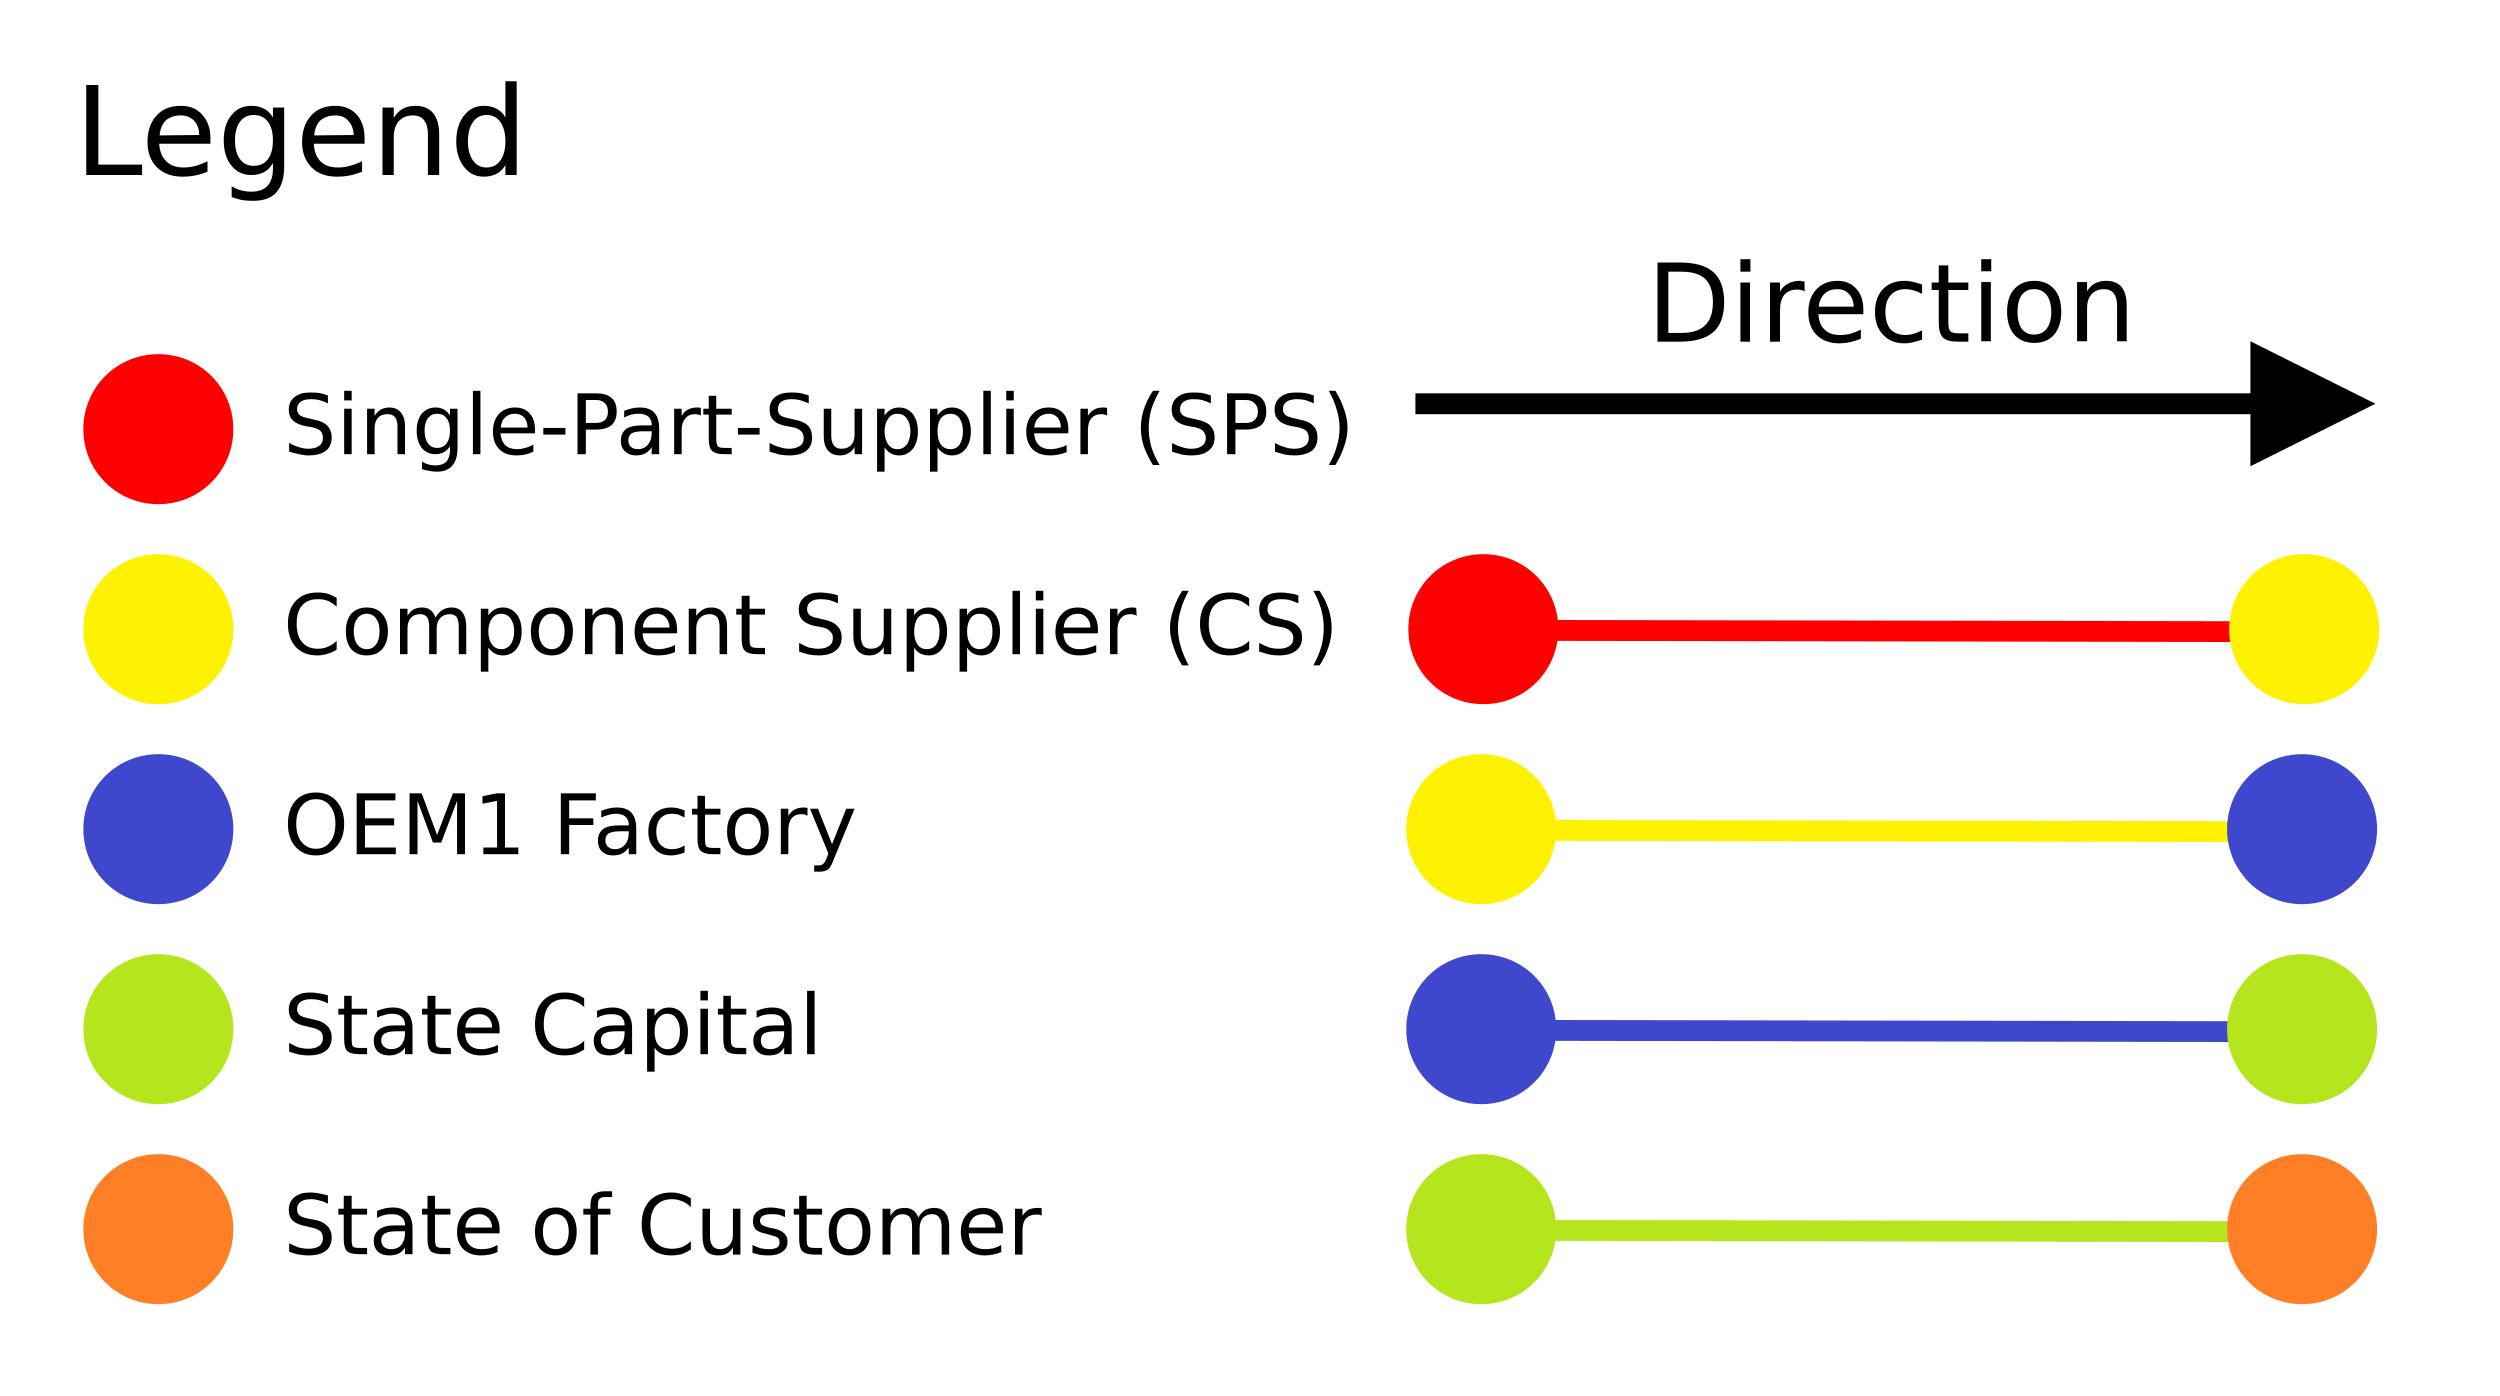
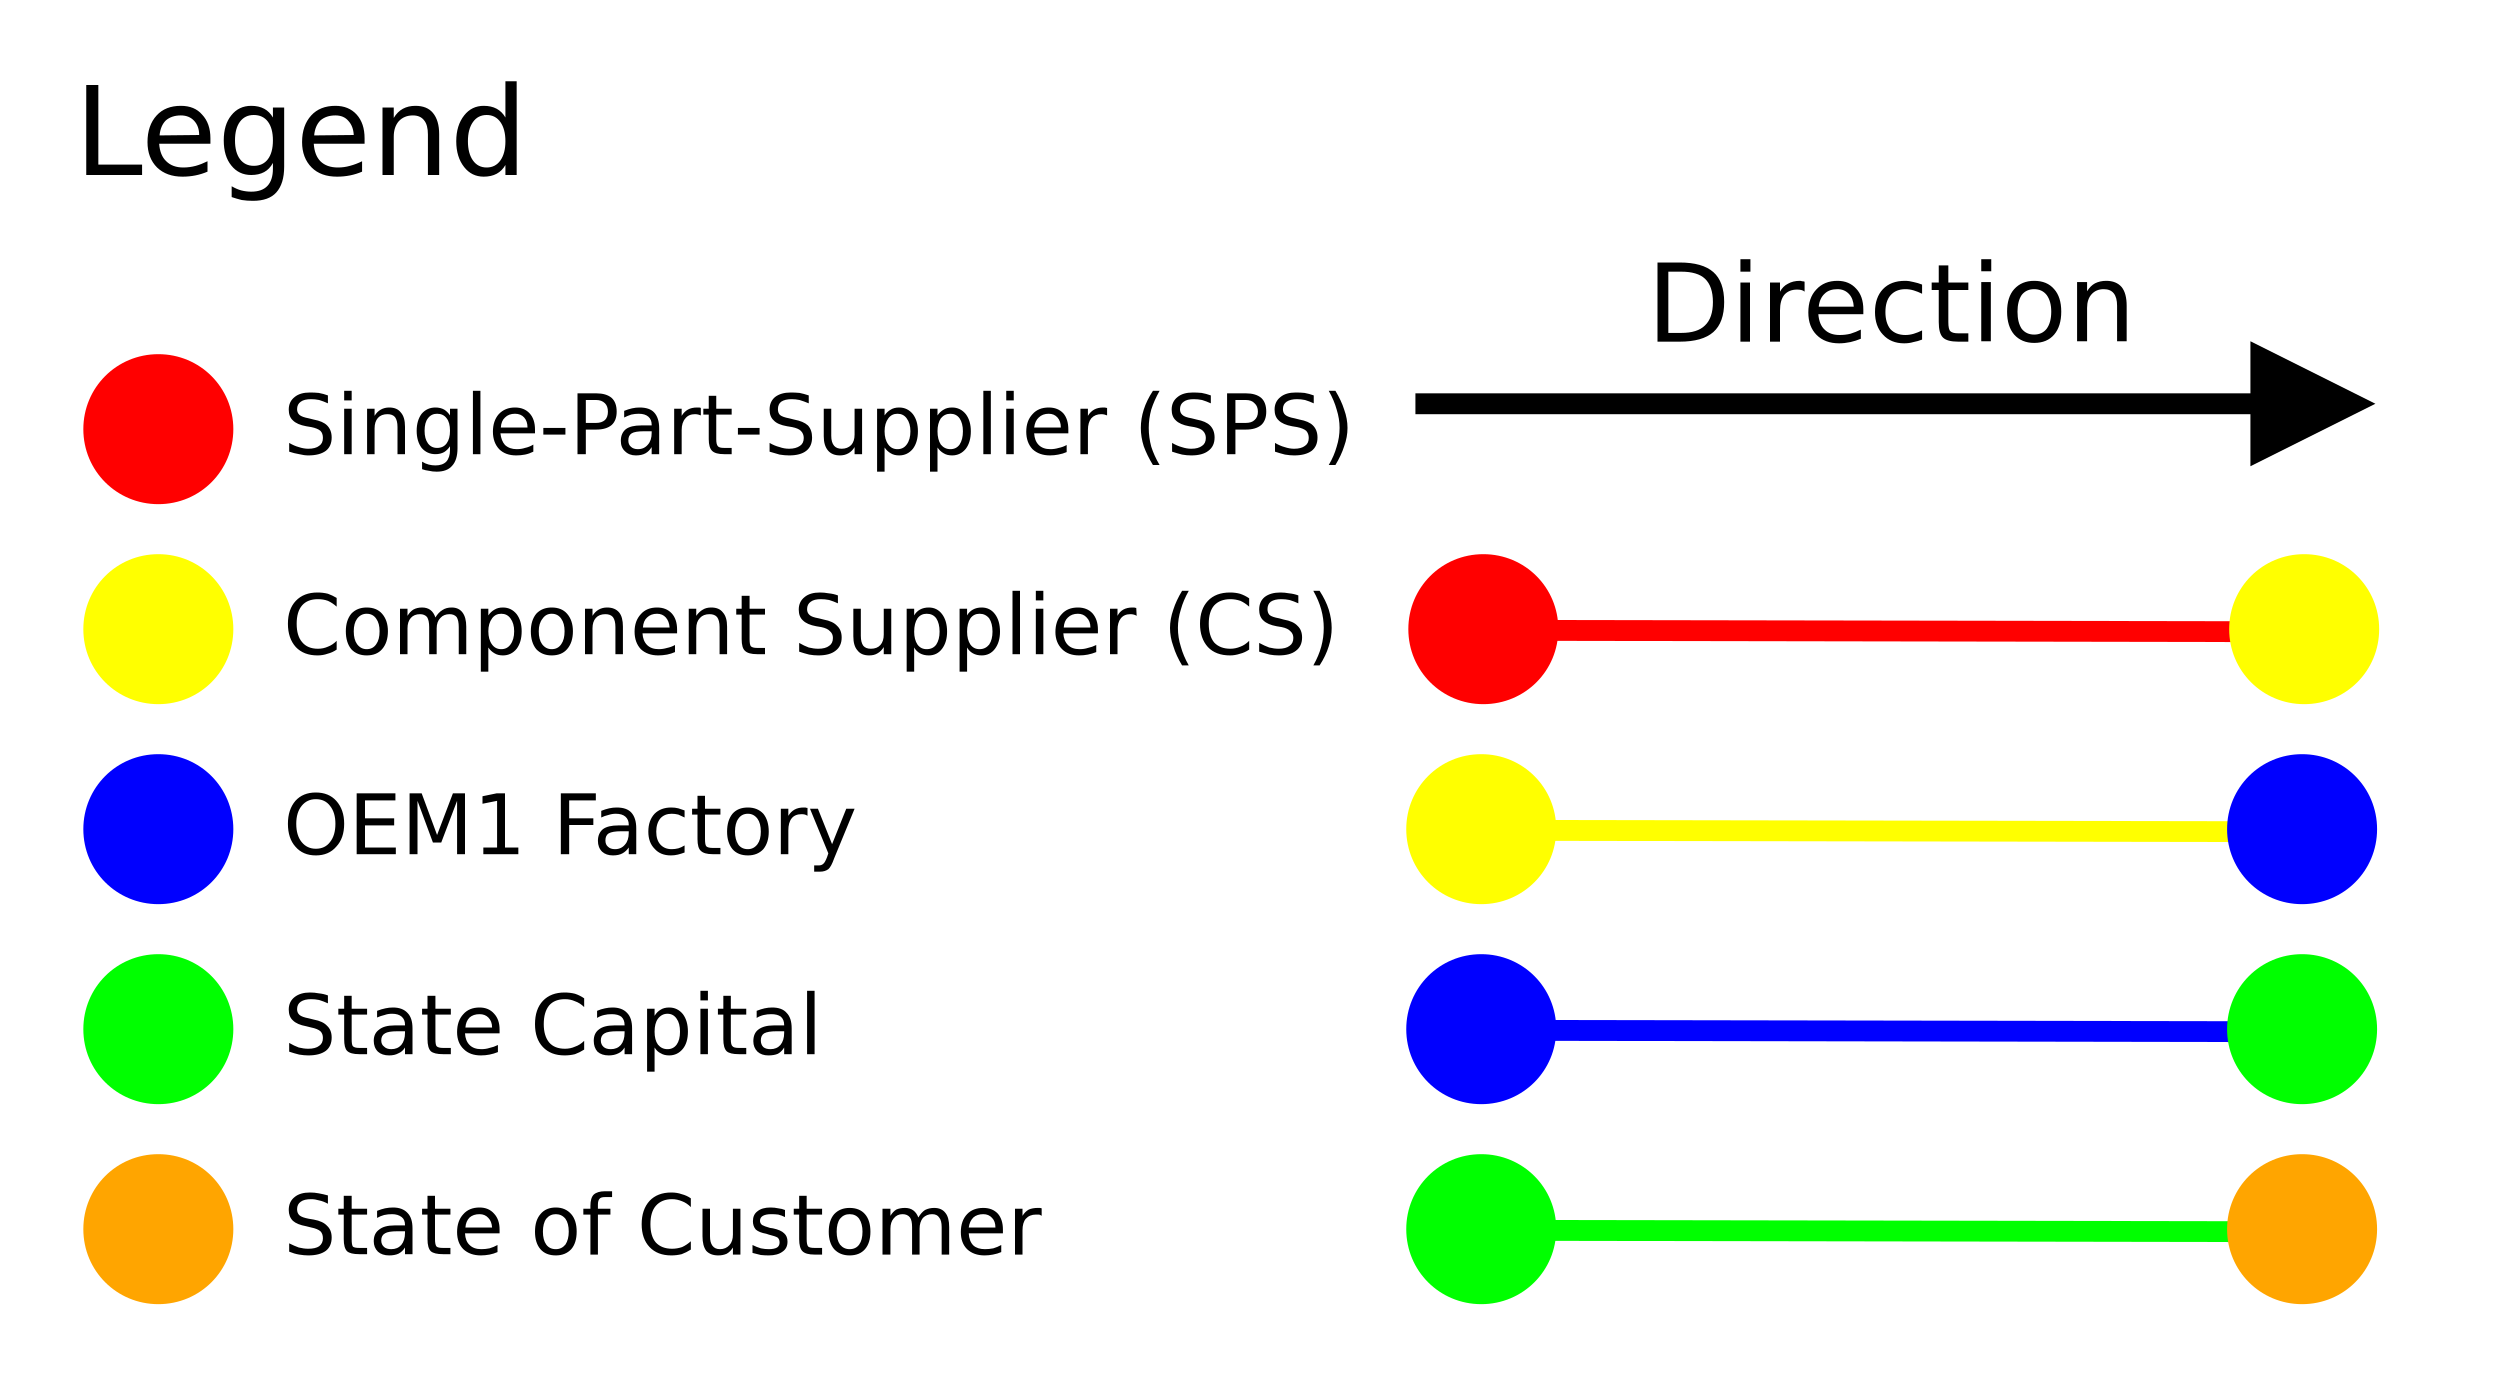
<svg xmlns="http://www.w3.org/2000/svg" version="1.2" viewBox="0 0 600 335" width="600" height="335">
  <style>
		.s0 { fill: #000000 } 
		.s1 { fill: #ff0000 } 
- 		.s2 { fill: #fff200 } 
- 		.s3 { fill: #3f48cc } 
- 		.s4 { fill: #b5e61d } 
- 		.s5 { fill: #ff7f27 } 
+ 		.s2 { fill: #ffff00 } 
+ 		.s3 { fill: #0000ff } 
+ 		.s4 { fill: #00ff00 } 
+ 		.s5 { fill: #ffa500 } 
	</style>
  <path id="Legend" class="s0" aria-label="Legend" d="m20.7 42v-21.6h2.9v19.1h10.5v2.5zm29.8-8.8v1.3h-12.3q0.2 2.8 1.7 4.2 1.5 1.5 4.1 1.5 1.5 0 3-0.4 1.4-0.4 2.8-1.1v2.5q-1.4 0.6-2.9 0.9-1.5 0.3-3.1 0.3-3.8 0-6.1-2.2-2.3-2.3-2.3-6.1 0-4 2.2-6.4 2.1-2.3 5.8-2.3 3.3 0 5.1 2.1 2 2.1 2 5.7zm-12.2-0.7l9.5-0.1q0-2.1-1.2-3.4-1.2-1.3-3.2-1.3-2.2 0-3.6 1.2-1.3 1.3-1.5 3.6zm27.2 1.2q0-2.9-1.2-4.5-1.2-1.6-3.4-1.6-2.1 0-3.3 1.6-1.2 1.6-1.2 4.5 0 2.9 1.2 4.5 1.2 1.6 3.3 1.6 2.2 0 3.4-1.6 1.2-1.6 1.2-4.5zm2.7-7.9v14.2q0 4.1-1.9 6.2-1.8 2-5.6 2-1.4 0-2.7-0.2-1.2-0.3-2.4-0.7v-2.6q1.2 0.7 2.3 1 1.2 0.3 2.4 0.3 2.6 0 3.9-1.4 1.3-1.4 1.3-4.1v-1.4q-0.8 1.5-2.1 2.2-1.3 0.7-3.1 0.7-3 0-4.8-2.3-1.8-2.2-1.8-6 0-3.8 1.8-6 1.8-2.3 4.8-2.3 1.8 0 3.1 0.7 1.3 0.7 2.1 2.1v-2.4zm19.3 7.4v1.3h-12.2q0.2 2.8 1.6 4.2 1.5 1.5 4.2 1.5 1.5 0 2.9-0.4 1.5-0.4 2.9-1.1v2.5q-1.4 0.6-2.9 0.9-1.5 0.3-3.1 0.3-3.9 0-6.1-2.2-2.3-2.3-2.3-6.1 0-4 2.2-6.4 2.1-2.3 5.8-2.3 3.2 0 5.1 2.1 1.9 2.1 1.9 5.7zm-12.1-0.7l9.5-0.1q-0.1-2.1-1.3-3.4-1.1-1.3-3.1-1.3-2.2 0-3.6 1.2-1.3 1.3-1.5 3.6zm30-0.3v9.8h-2.7v-9.7q0-2.3-0.9-3.4-0.9-1.2-2.7-1.2-2.1 0-3.4 1.4-1.2 1.4-1.2 3.7v9.2h-2.7v-16.2h2.7v2.5q0.9-1.5 2.2-2.2 1.3-0.7 3-0.7 2.8 0 4.2 1.7 1.5 1.8 1.5 5.1zm15.9-4v-8.7h2.7v22.5h-2.7v-2.4q-0.8 1.4-2.1 2.1-1.3 0.7-3.1 0.7-2.9 0-4.7-2.3-1.9-2.4-1.9-6.2 0-3.8 1.9-6.2 1.8-2.3 4.7-2.3 1.8 0 3.1 0.7 1.3 0.7 2.1 2.1zm-9 5.7q0 2.9 1.2 4.6 1.2 1.7 3.3 1.7 2.1 0 3.3-1.7 1.2-1.7 1.2-4.6 0-2.9-1.2-4.6-1.2-1.7-3.3-1.7-2.1 0-3.3 1.7-1.2 1.7-1.2 4.6z" />
  <path id="Single-Part-Supplier (SPS)  Comp" class="s0" aria-label="Single-Part-Supplier (SPS)  Component Supplier (CS)  OEM1 Factory  State Capital  State of Customer" d="m78.7 94.9v1.9q-1.1-0.5-2.1-0.8-1-0.2-1.9-0.2-1.7 0-2.5 0.6-0.9 0.6-0.9 1.8 0 0.9 0.6 1.4 0.6 0.5 2.2 0.8l1.2 0.3q2.2 0.4 3.2 1.4 1.1 1.1 1.1 2.9 0 2.1-1.4 3.2-1.5 1.1-4.2 1.1-1 0-2.2-0.3-1.2-0.2-2.4-0.6v-2.1q1.2 0.7 2.3 1 1.2 0.4 2.3 0.4 1.7 0 2.6-0.7 0.9-0.6 0.9-1.9 0-1.1-0.6-1.7-0.7-0.6-2.2-0.9l-1.2-0.2q-2.2-0.4-3.2-1.4-1-0.9-1-2.6 0-1.9 1.4-3 1.3-1.1 3.7-1.1 1.1 0 2.1 0.1 1.1 0.2 2.2 0.6zm3.9 14.1v-10.9h1.8v10.9zm0-12.9v-2.3h1.8v2.3zm14.6 6.3v6.6h-1.8v-6.5q0-1.6-0.6-2.4-0.6-0.7-1.8-0.7-1.5 0-2.3 0.9-0.8 0.9-0.8 2.5v6.2h-1.8v-10.9h1.8v1.7q0.6-1 1.5-1.5 0.9-0.5 2-0.5 1.9 0 2.8 1.2 1 1.1 1 3.4zm10.8 1q0-2-0.8-3-0.8-1.1-2.3-1.1-1.4 0-2.2 1.1-0.8 1-0.8 3 0 1.9 0.8 3 0.8 1.1 2.2 1.1 1.5 0 2.3-1.1 0.8-1.1 0.8-3zm1.8-5.3v9.5q0 2.8-1.3 4.2-1.2 1.4-3.7 1.4-1 0-1.8-0.2-0.9-0.1-1.7-0.4v-1.8q0.8 0.5 1.6 0.7 0.8 0.2 1.6 0.2 1.7 0 2.6-0.9 0.9-1 0.9-2.8v-0.9q-0.6 0.9-1.4 1.4-0.9 0.5-2.1 0.5-2 0-3.3-1.5-1.2-1.6-1.2-4.1 0-2.5 1.2-4.1 1.3-1.5 3.3-1.5 1.2 0 2.1 0.5 0.8 0.5 1.4 1.4v-1.6zm3.7 10.9v-15.2h1.8v15.2zm14.9-5.9v0.9h-8.3q0.2 1.8 1.1 2.8 1.1 1 2.8 1 1.1 0 2-0.3 1-0.2 2-0.8v1.7q-1 0.5-2 0.7-1 0.2-2.1 0.2-2.6 0-4.1-1.5-1.5-1.6-1.5-4.2 0-2.6 1.4-4.2 1.5-1.6 3.9-1.6 2.2 0 3.5 1.4 1.3 1.4 1.3 3.9zm-8.2-0.5h6.4q0-1.5-0.8-2.4-0.8-0.9-2.2-0.9-1.5 0-2.4 0.9-0.9 0.8-1 2.4zm10.2 1.7v-1.6h5.3v1.6zm12.7-8.3h-2.5v5.5h2.5q1.3 0 2.1-0.7 0.7-0.7 0.7-2 0-1.3-0.7-2-0.8-0.8-2.1-0.8zm-4.5 13v-14.6h4.5q2.4 0 3.7 1.1 1.2 1.1 1.2 3.3 0 2.1-1.2 3.2-1.3 1.1-3.7 1.1h-2.5v5.9zm17.8-5.5h-1.8q-2.2 0-3 0.5-0.8 0.5-0.8 1.7 0 1 0.6 1.5 0.6 0.6 1.7 0.6 1.5 0 2.4-1.1 0.9-1 0.9-2.8zm1.8-0.7v6.2h-1.8v-1.7q-0.6 1-1.5 1.5-0.9 0.5-2.3 0.5-1.6 0-2.6-1-1-0.9-1-2.5 0-1.8 1.2-2.8 1.2-0.9 3.7-0.9h2.5v-0.2q0-1.2-0.8-1.9-0.8-0.7-2.3-0.7-0.9 0-1.8 0.2-0.9 0.3-1.7 0.7v-1.6q1-0.4 1.9-0.6 0.9-0.2 1.8-0.2 2.4 0 3.5 1.2 1.2 1.3 1.2 3.8zm10-4.9v1.8q-0.3-0.1-0.6-0.2-0.4-0.1-0.8-0.1-1.5 0-2.3 1-0.9 1-0.9 2.8v5.8h-1.8v-10.9h1.8v1.7q0.6-1 1.5-1.5 0.9-0.5 2.2-0.5 0.2 0 0.4 0 0.3 0 0.5 0.1zm1.9-2.9h1.8v3.1h3.7v1.4h-3.7v5.9q0 1.3 0.4 1.7 0.3 0.4 1.5 0.4h1.8v1.5h-1.8q-2.1 0-2.9-0.8-0.8-0.8-0.8-2.8v-5.9h-1.3v-1.4h1.3zm7 9.3v-1.6h5.2v1.6zm17-9.4v1.9q-1.2-0.5-2.2-0.8-1-0.2-1.9-0.2-1.6 0-2.5 0.6-0.8 0.6-0.8 1.8 0 0.9 0.5 1.4 0.6 0.5 2.2 0.8l1.2 0.3q2.2 0.4 3.3 1.4 1 1.1 1 2.9 0 2.1-1.4 3.2-1.4 1.1-4.1 1.1-1.1 0-2.3-0.2-1.1-0.3-2.4-0.7v-2.1q1.2 0.7 2.4 1 1.1 0.4 2.3 0.4 1.6 0 2.6-0.7 0.9-0.6 0.9-1.9 0-1-0.7-1.7-0.6-0.6-2.1-0.9l-1.2-0.2q-2.3-0.4-3.2-1.4-1-0.9-1-2.6 0-1.9 1.3-3 1.4-1.1 3.8-1.1 1 0 2.1 0.1 1 0.2 2.2 0.6zm3.6 9.8v-6.6h1.8v6.5q0 1.6 0.7 2.4 0.6 0.7 1.8 0.7 1.4 0 2.3-0.9 0.8-0.9 0.8-2.5v-6.2h1.8v10.9h-1.8v-1.7q-0.6 1-1.5 1.5-0.9 0.5-2 0.5-1.9 0-2.9-1.2-1-1.2-1-3.4zm4.6-6.9zm10 9.6v5.8h-1.8v-15.1h1.8v1.6q0.6-0.9 1.5-1.4 0.8-0.5 2-0.5 2 0 3.3 1.6 1.2 1.6 1.2 4.1 0 2.6-1.2 4.2-1.3 1.6-3.3 1.6-1.2 0-2-0.5-0.9-0.5-1.5-1.4zm6.2-3.9q0-1.9-0.9-3.1-0.8-1.1-2.2-1.1-1.4 0-2.2 1.1-0.9 1.2-0.9 3.1 0 2 0.9 3.2 0.8 1.1 2.2 1.1 1.4 0 2.2-1.1 0.9-1.2 0.9-3.2zm6.5 3.9v5.8h-1.8v-15.1h1.8v1.6q0.6-0.9 1.5-1.4 0.8-0.5 2-0.5 2 0 3.3 1.6 1.2 1.6 1.2 4.1 0 2.6-1.2 4.2-1.3 1.6-3.3 1.6-1.2 0-2-0.5-0.9-0.5-1.5-1.4zm6.1-3.9q0-1.9-0.8-3.1-0.8-1.1-2.2-1.1-1.4 0-2.3 1.1-0.8 1.2-0.8 3.1 0 2 0.8 3.2 0.9 1.1 2.3 1.1 1.4 0 2.2-1.1 0.8-1.2 0.8-3.2zm4.9 5.5v-15.2h1.8v15.2zm5.5 0v-10.9h1.8v10.9zm0-12.9v-2.3h1.8v2.3zm14.9 7v0.9h-8.2q0.1 1.8 1.1 2.8 1 1 2.8 1 1 0 2-0.3 1-0.2 1.9-0.7v1.7q-0.9 0.4-2 0.6-1 0.2-2 0.2-2.6 0-4.2-1.5-1.5-1.6-1.5-4.2 0-2.6 1.5-4.2 1.4-1.6 3.9-1.6 2.2 0 3.5 1.4 1.2 1.4 1.2 3.9zm-8.2-0.5h6.4q0-1.5-0.8-2.4-0.8-0.9-2.1-0.9-1.5 0-2.4 0.9-0.9 0.8-1.1 2.4zm17.5-4.7v1.8q-0.3-0.1-0.6-0.2-0.4-0.1-0.8-0.1-1.5 0-2.4 1-0.8 1-0.8 2.8v5.8h-1.8v-10.9h1.8v1.7q0.6-1 1.5-1.5 0.9-0.5 2.2-0.5 0.2 0 0.4 0 0.2 0.1 0.5 0.1zm11-4.1h1.6q-1.3 2.3-2 4.5-0.6 2.2-0.6 4.4 0 2.3 0.6 4.5 0.7 2.2 2 4.4h-1.6q-1.4-2.3-2.2-4.5-0.7-2.2-0.7-4.4 0-2.2 0.7-4.4 0.7-2.2 2.2-4.5zm13.9 1.1v1.9q-1.1-0.5-2.1-0.8-1-0.2-2-0.2-1.6 0-2.4 0.6-0.9 0.6-0.9 1.8 0 0.9 0.6 1.4 0.5 0.5 2.2 0.8l1.2 0.3q2.2 0.4 3.2 1.4 1.1 1.1 1.1 2.9 0 2.1-1.5 3.2-1.4 1.1-4.1 1.1-1.1 0-2.2-0.2-1.2-0.3-2.4-0.7v-2.1q1.2 0.7 2.3 1 1.2 0.4 2.3 0.4 1.7 0 2.6-0.7 0.9-0.6 0.9-1.9 0-1-0.7-1.7-0.6-0.6-2.1-0.9l-1.2-0.2q-2.2-0.4-3.2-1.4-1-0.9-1-2.6 0-1.9 1.4-3 1.3-1.1 3.7-1.1 1 0 2.1 0.1 1.1 0.2 2.2 0.6zm8.4 1.1h-2.5v5.5h2.5q1.4 0 2.1-0.7 0.8-0.7 0.8-2 0-1.3-0.8-2-0.7-0.8-2.1-0.8zm-4.5 13v-14.6h4.5q2.4 0 3.7 1.1 1.2 1.1 1.2 3.3 0 2.1-1.2 3.2-1.3 1.1-3.7 1.1h-2.5v5.9zm20.8-14.1v1.9q-1.1-0.5-2.1-0.8-1-0.2-1.9-0.2-1.6 0-2.5 0.6-0.9 0.6-0.9 1.8 0 0.9 0.6 1.4 0.6 0.5 2.2 0.8l1.2 0.3q2.2 0.4 3.2 1.4 1.1 1.1 1.1 2.9 0 2.1-1.4 3.2-1.5 1.1-4.2 1.1-1 0-2.2-0.2-1.2-0.3-2.4-0.7v-2.1q1.2 0.7 2.3 1 1.2 0.4 2.3 0.4 1.7 0 2.6-0.7 0.9-0.6 0.9-1.9 0-1-0.6-1.7-0.7-0.6-2.2-0.9l-1.2-0.2q-2.2-0.4-3.2-1.4-1-0.9-1-2.6 0-1.9 1.4-3 1.3-1.1 3.7-1.1 1.1 0 2.1 0.1 1.1 0.2 2.2 0.6zm3.6-1.1h1.6q1.4 2.3 2.1 4.5 0.8 2.2 0.8 4.4 0 2.2-0.8 4.4-0.7 2.2-2.1 4.5h-1.6q1.3-2.2 1.9-4.4 0.7-2.2 0.7-4.5 0-2.2-0.7-4.4-0.6-2.2-1.9-4.5zm-238.1 49.7v2.1q-1-0.9-2.1-1.4-1.1-0.4-2.4-0.4-2.5 0-3.8 1.5-1.3 1.5-1.3 4.4 0 2.9 1.3 4.4 1.3 1.6 3.8 1.6 1.3 0 2.4-0.5 1.1-0.4 2.1-1.4v2.1q-1 0.7-2.2 1-1.1 0.4-2.4 0.4-3.3 0-5.2-2-1.9-2.1-1.9-5.6 0-3.5 1.9-5.5 1.9-2 5.2-2 1.3 0 2.5 0.3 1.1 0.4 2.1 1zm7.2 3.8q-1.4 0-2.3 1.2-0.8 1.1-0.8 3 0 2 0.8 3.1 0.9 1.2 2.3 1.2 1.5 0 2.3-1.2 0.8-1.1 0.8-3.1 0-1.9-0.8-3-0.8-1.2-2.3-1.2zm0-1.5q2.4 0 3.7 1.5 1.4 1.6 1.4 4.2 0 2.7-1.4 4.3-1.3 1.5-3.7 1.5-2.3 0-3.7-1.5-1.3-1.6-1.3-4.3 0-2.6 1.3-4.2 1.4-1.5 3.7-1.5zm16.5 2.4q0.7-1.2 1.7-1.8 0.9-0.6 2.2-0.6 1.7 0 2.6 1.2 0.9 1.2 0.9 3.4v6.6h-1.8v-6.5q0-1.6-0.5-2.4-0.6-0.7-1.7-0.7-1.4 0-2.2 0.9-0.9 0.9-0.9 2.5v6.2h-1.8v-6.5q0-1.6-0.5-2.4-0.6-0.7-1.7-0.7-1.4 0-2.2 0.9-0.8 0.9-0.8 2.5v6.2h-1.8v-10.9h1.8v1.7q0.6-1 1.4-1.5 0.9-0.5 2.1-0.5 1.2 0 2 0.6 0.8 0.6 1.2 1.8zm12.7 7.2v5.8h-1.8v-15.1h1.8v1.6q0.6-0.9 1.5-1.4 0.8-0.5 2-0.5 2 0 3.3 1.6 1.2 1.6 1.2 4.1 0 2.6-1.2 4.2-1.3 1.6-3.3 1.6-1.2 0-2-0.5-0.9-0.5-1.5-1.4zm6.2-3.9q0-1.9-0.9-3.1-0.8-1.1-2.2-1.1-1.4 0-2.2 1.1-0.9 1.2-0.9 3.1 0 2 0.9 3.2 0.8 1.1 2.2 1.1 1.4 0 2.2-1.1 0.9-1.2 0.9-3.2zm9-4.2q-1.4 0-2.2 1.2-0.9 1.1-0.9 3 0 2 0.8 3.1 0.9 1.2 2.3 1.2 1.5 0 2.3-1.2 0.8-1.1 0.8-3.1 0-1.9-0.8-3-0.8-1.2-2.3-1.2zm0-1.5q2.4 0 3.7 1.5 1.4 1.6 1.4 4.2 0 2.7-1.4 4.3-1.3 1.5-3.7 1.5-2.3 0-3.7-1.5-1.3-1.6-1.3-4.3 0-2.6 1.3-4.2 1.4-1.5 3.7-1.5zm17.1 4.6v6.6h-1.8v-6.5q0-1.6-0.6-2.4-0.6-0.7-1.8-0.7-1.5 0-2.3 0.9-0.8 0.9-0.8 2.5v6.2h-1.8v-10.9h1.8v1.7q0.6-1 1.5-1.5 0.9-0.5 2-0.5 1.9 0 2.9 1.2 0.9 1.1 0.9 3.4zm13 0.7v0.9h-8.3q0.1 1.8 1.1 2.8 1 1 2.8 1 1 0 2-0.3 1-0.2 1.9-0.7v1.7q-0.9 0.4-1.9 0.6-1.1 0.2-2.1 0.2-2.6 0-4.2-1.5-1.5-1.6-1.5-4.2 0-2.6 1.5-4.2 1.4-1.6 3.9-1.6 2.2 0 3.5 1.4 1.3 1.4 1.3 3.9zm-8.2-0.5h6.4q-0.1-1.5-0.9-2.4-0.8-0.9-2.1-0.9-1.5 0-2.4 0.9-0.9 0.8-1 2.4zm20.2-0.2v6.6h-1.8v-6.5q0-1.6-0.6-2.4-0.6-0.7-1.8-0.7-1.5 0-2.3 0.9-0.9 0.9-0.9 2.5v6.2h-1.8v-10.9h1.8v1.7q0.7-1 1.6-1.5 0.8-0.5 2-0.5 1.9 0 2.8 1.2 1 1.1 1 3.4zm3.5-7.4h1.9v3.1h3.7v1.4h-3.7v5.9q0 1.3 0.3 1.7 0.4 0.4 1.5 0.4h1.9v1.5h-1.9q-2.1 0-2.9-0.8-0.8-0.7-0.8-2.8v-5.9h-1.3v-1.4h1.3zm23.1-0.1v1.9q-1.1-0.5-2.1-0.8-1-0.2-2-0.2-1.6 0-2.4 0.6-0.9 0.6-0.9 1.8 0 0.9 0.6 1.4 0.5 0.5 2.2 0.8l1.2 0.3q2.2 0.4 3.2 1.5 1.1 1 1.1 2.8 0 2.1-1.5 3.2-1.4 1.1-4.1 1.1-1.1 0-2.2-0.2-1.2-0.3-2.4-0.7v-2.1q1.2 0.7 2.3 1.1 1.2 0.3 2.3 0.3 1.7 0 2.6-0.7 0.9-0.6 0.9-1.9 0-1-0.7-1.6-0.6-0.7-2.1-1l-1.2-0.2q-2.2-0.4-3.2-1.4-1-0.9-1-2.6 0-1.9 1.4-3 1.3-1.1 3.7-1.1 1 0 2.1 0.2 1.1 0.1 2.2 0.5zm3.7 9.8v-6.6h1.8v6.5q0 1.6 0.6 2.4 0.6 0.7 1.8 0.7 1.5 0 2.3-0.9 0.8-0.9 0.8-2.5v-6.2h1.8v10.9h-1.8v-1.7q-0.6 1-1.5 1.5-0.8 0.5-2 0.5-1.9 0-2.8-1.2-1-1.1-1-3.4zm4.5-6.9zm10.1 9.6v5.8h-1.8v-15.1h1.8v1.6q0.5-0.9 1.4-1.4 0.9-0.5 2.1-0.5 2 0 3.2 1.6 1.2 1.6 1.2 4.2 0 2.5-1.2 4.1-1.2 1.6-3.2 1.6-1.2 0-2.1-0.5-0.9-0.5-1.4-1.4zm6.1-3.8q0-2-0.8-3.2-0.8-1.1-2.3-1.1-1.4 0-2.2 1.1-0.8 1.2-0.8 3.2 0 1.9 0.8 3.1 0.8 1.1 2.2 1.1 1.5 0 2.3-1.1 0.8-1.2 0.8-3.1zm6.6 3.8v5.8h-1.8v-15.1h1.8v1.6q0.5-0.9 1.4-1.4 0.9-0.5 2.1-0.5 2 0 3.2 1.6 1.2 1.6 1.2 4.2 0 2.5-1.2 4.1-1.2 1.6-3.2 1.6-1.2 0-2.1-0.5-0.9-0.5-1.4-1.4zm6.1-3.8q0-2-0.8-3.2-0.9-1.1-2.3-1.1-1.4 0-2.2 1.1-0.8 1.2-0.8 3.2 0 1.9 0.8 3.1 0.8 1.1 2.2 1.1 1.4 0 2.3-1.1 0.8-1.2 0.8-3.1zm4.8 5.4v-15.2h1.8v15.2zm5.6 0v-10.9h1.8v10.9zm0-12.9v-2.3h1.8v2.3zm14.9 7v0.9h-8.3q0.1 1.8 1.1 2.8 1 1 2.8 1 1.1 0 2-0.3 1-0.2 2-0.7v1.7q-1 0.4-2 0.6-1 0.2-2.1 0.2-2.6 0-4.1-1.5-1.6-1.6-1.6-4.1 0-2.7 1.5-4.3 1.4-1.6 3.9-1.6 2.2 0 3.5 1.4 1.3 1.5 1.3 3.9zm-8.2-0.5h6.4q0-1.5-0.9-2.4-0.8-0.9-2.1-0.9-1.5 0-2.4 0.9-0.9 0.8-1 2.4zm17.4-4.7l0.1 1.9q-0.3-0.2-0.7-0.3-0.4-0.1-0.8-0.1-1.5 0-2.3 1-0.8 1-0.8 2.8v5.8h-1.8v-10.9h1.8v1.7q0.5-1 1.4-1.5 0.9-0.5 2.2-0.5 0.2 0 0.4 0 0.3 0.1 0.5 0.1zm11-4.1h1.6q-1.3 2.3-1.9 4.5-0.7 2.2-0.7 4.4 0 2.3 0.7 4.5 0.6 2.2 1.9 4.5h-1.6q-1.4-2.3-2.1-4.6-0.8-2.2-0.8-4.4 0-2.1 0.8-4.4 0.7-2.2 2.1-4.5zm16.1 1.8v2q-1-0.9-2.1-1.4-1.2-0.4-2.4-0.4-2.5 0-3.9 1.5-1.3 1.5-1.3 4.4 0 2.9 1.3 4.5 1.4 1.5 3.9 1.5 1.2 0 2.4-0.5 1.1-0.4 2.1-1.4v2.1q-1 0.7-2.2 1-1.2 0.4-2.4 0.4-3.4 0-5.3-2-1.9-2.1-1.9-5.6 0-3.5 1.9-5.5 1.9-2 5.3-2 1.3 0 2.4 0.3 1.2 0.4 2.2 1.1zm11.8-0.7v1.9q-1.1-0.5-2.1-0.8-1-0.2-2-0.2-1.6 0-2.5 0.6-0.8 0.6-0.8 1.8 0 0.9 0.5 1.4 0.6 0.5 2.3 0.8l1.1 0.3q2.3 0.4 3.3 1.5 1.1 1 1.1 2.8 0 2.1-1.5 3.2-1.4 1.1-4.1 1.1-1.1 0-2.2-0.2-1.2-0.3-2.5-0.7v-2.1q1.3 0.7 2.4 1.1 1.2 0.3 2.3 0.3 1.7 0 2.6-0.7 0.9-0.6 0.9-1.9 0-1-0.7-1.6-0.6-0.7-2.1-1l-1.2-0.2q-2.2-0.4-3.2-1.4-1-0.9-1-2.6 0-1.9 1.3-3 1.4-1.1 3.8-1.1 1 0 2.1 0.2 1.1 0.1 2.2 0.5zm3.6-1.1h1.5q1.5 2.3 2.2 4.5 0.7 2.3 0.7 4.4 0 2.2-0.7 4.4-0.7 2.3-2.2 4.6h-1.5q1.3-2.3 1.9-4.5 0.6-2.2 0.6-4.5 0-2.2-0.6-4.4-0.6-2.2-1.9-4.5zm-239.4 50q-2.1 0-3.4 1.6-1.3 1.6-1.3 4.3 0 2.8 1.3 4.4 1.3 1.6 3.4 1.6 2.2 0 3.4-1.6 1.3-1.6 1.3-4.4 0-2.7-1.3-4.3-1.2-1.6-3.4-1.6zm0-1.6q3.1 0 4.9 2 1.9 2.1 1.9 5.5 0 3.5-1.9 5.5-1.8 2.1-4.9 2.1-3.1 0-4.9-2.1-1.8-2-1.8-5.5 0-3.4 1.8-5.5 1.8-2 4.9-2zm9.8 14.8v-14.6h9.3v1.7h-7.3v4.3h7v1.7h-7v5.3h7.4v1.6zm12.7 0v-14.6h2.9l3.7 10 3.8-10h2.9v14.6h-1.9v-12.8l-3.8 10h-2l-3.7-10v12.8zm17.7 0v-1.6h3.3v-11.2l-3.5 0.7v-1.8l3.4-0.7h2v13h3.2v1.6zm18.6 0v-14.6h8.4v1.7h-6.4v4.3h5.8v1.6h-5.8v7zm16.3-5.5h-1.8q-2.1 0-3 0.5-0.8 0.5-0.8 1.7 0 1 0.6 1.5 0.6 0.6 1.7 0.6 1.5 0 2.4-1.1 0.9-1 0.9-2.8zm1.8-0.7v6.2h-1.8v-1.6q-0.6 0.9-1.5 1.4-0.9 0.5-2.3 0.5-1.6 0-2.6-0.9-1-1-1-2.6 0-1.8 1.2-2.8 1.2-0.9 3.7-0.9h2.5v-0.2q0-1.2-0.8-1.9-0.8-0.7-2.3-0.7-0.9 0-1.8 0.3-0.9 0.2-1.7 0.6v-1.6q1-0.4 1.9-0.6 0.9-0.2 1.8-0.2 2.4 0 3.5 1.2 1.2 1.3 1.2 3.8zm11.6-4.3v1.7q-0.8-0.4-1.5-0.7-0.8-0.2-1.6-0.2-1.7 0-2.7 1.1-1 1.2-1 3.2 0 2 1 3.1 1 1.1 2.7 1.1 0.8 0 1.6-0.2 0.7-0.2 1.5-0.7v1.7q-0.8 0.3-1.6 0.5-0.8 0.2-1.7 0.2-2.5 0-3.9-1.6-1.5-1.5-1.5-4.1 0-2.7 1.5-4.3 1.5-1.5 4-1.5 0.9 0 1.7 0.2 0.7 0.2 1.5 0.5zm3.1-3.5h1.8v3.1h3.7v1.4h-3.7v5.9q0 1.3 0.3 1.7 0.4 0.4 1.5 0.4h1.9v1.5h-1.9q-2 0-2.8-0.8-0.8-0.7-0.8-2.8v-5.9h-1.3v-1.4h1.3zm12.1 4.3q-1.5 0-2.3 1.2-0.8 1.1-0.8 3.1 0 1.9 0.8 3.1 0.8 1.1 2.3 1.1 1.4 0 2.3-1.2 0.8-1.1 0.8-3 0-2-0.8-3.1-0.9-1.2-2.3-1.2zm0-1.5q2.3 0 3.7 1.5 1.3 1.6 1.3 4.3 0 2.6-1.3 4.2-1.4 1.5-3.7 1.5-2.4 0-3.7-1.5-1.3-1.6-1.3-4.2 0-2.7 1.3-4.3 1.3-1.5 3.7-1.5zm14.3 0.1v1.9q-0.3-0.2-0.6-0.3-0.4-0.1-0.8-0.1-1.6 0-2.4 1-0.8 1-0.8 2.9v5.7h-1.8v-10.9h1.8v1.7q0.6-1 1.5-1.5 0.9-0.5 2.2-0.5 0.2 0 0.4 0 0.2 0.1 0.5 0.1zm11.3 0.2l-4.9 11.9q-0.7 2-1.4 2.6-0.8 0.6-2 0.6h-1.4v-1.5h1.1q0.7 0 1.1-0.4 0.4-0.3 0.9-1.6l0.3-0.9-4.4-10.7h1.9l3.4 8.5 3.4-8.5zm-126.4 44.8v1.9q-1.1-0.5-2.1-0.8-1-0.2-1.9-0.2-1.6 0-2.5 0.6-0.9 0.6-0.9 1.8 0 0.9 0.6 1.4 0.6 0.5 2.2 0.8l1.2 0.3q2.2 0.4 3.2 1.5 1.1 1 1.1 2.8 0 2.1-1.4 3.2-1.5 1.1-4.2 1.1-1 0-2.2-0.2-1.2-0.3-2.4-0.7v-2.1q1.2 0.7 2.3 1.1 1.2 0.3 2.3 0.3 1.7 0 2.6-0.7 0.9-0.6 0.9-1.9 0-1-0.6-1.6-0.7-0.6-2.2-0.9l-1.2-0.3q-2.2-0.4-3.2-1.4-1-0.9-1-2.6 0-1.9 1.4-3 1.4-1.1 3.7-1.1 1.1 0 2.1 0.2 1.1 0.1 2.2 0.5zm3.9 0.1h1.8v3.1h3.7v1.4h-3.7v5.9q0 1.4 0.3 1.7 0.4 0.4 1.5 0.4h1.9v1.5h-1.9q-2.1 0-2.9-0.8-0.7-0.7-0.7-2.8v-5.9h-1.4v-1.4h1.4zm14.6 8.5h-1.8q-2.2 0-3 0.5-0.9 0.5-0.9 1.7 0 1 0.7 1.5 0.6 0.6 1.7 0.6 1.5 0 2.4-1 0.9-1.1 0.9-2.9zm1.8-0.7v6.2h-1.8v-1.6q-0.6 1-1.6 1.4-0.9 0.5-2.2 0.5-1.7 0-2.7-0.9-1-1-1-2.6 0-1.8 1.3-2.7 1.2-1 3.7-1h2.5v-0.2q0-1.2-0.8-1.9-0.8-0.7-2.3-0.7-1 0-1.8 0.3-0.9 0.2-1.8 0.6v-1.6q1-0.4 2-0.6 0.9-0.2 1.8-0.2 2.3 0 3.5 1.3 1.2 1.2 1.2 3.7zm3.6-7.8h1.9v3.1h3.7v1.4h-3.7v5.9q0 1.4 0.3 1.7 0.4 0.4 1.5 0.4h1.9v1.5h-1.9q-2.1 0-2.9-0.7-0.8-0.8-0.8-2.9v-5.9h-1.3v-1.4h1.3zm17.3 8.1v0.9h-8.3q0.1 1.8 1.1 2.8 1 1 2.8 1 1.1 0 2-0.3 1-0.2 2-0.7v1.7q-1 0.4-2 0.6-1 0.2-2.1 0.2-2.6 0-4.1-1.5-1.6-1.5-1.6-4.1 0-2.7 1.5-4.3 1.4-1.6 3.9-1.6 2.2 0 3.5 1.5 1.3 1.4 1.3 3.8zm-8.2-0.5h6.4q0-1.5-0.9-2.4-0.8-0.8-2.1-0.8-1.5 0-2.4 0.8-0.9 0.9-1 2.4zm28.5-7v2.1q-1-1-2.2-1.4-1.1-0.5-2.4-0.5-2.5 0-3.8 1.5-1.3 1.6-1.3 4.5 0 2.8 1.3 4.4 1.3 1.5 3.8 1.5 1.3 0 2.4-0.5 1.2-0.4 2.2-1.4v2.1q-1.1 0.7-2.2 1.1-1.2 0.3-2.5 0.3-3.3 0-5.2-2-1.9-2-1.9-5.5 0-3.6 1.9-5.6 1.9-2 5.2-2 1.3 0 2.5 0.3 1.2 0.4 2.2 1.1zm9.7 7.9h-1.8q-2.2 0-3 0.5-0.9 0.5-0.9 1.7 0 1 0.7 1.6 0.6 0.5 1.7 0.5 1.5 0 2.4-1 0.9-1.1 0.9-2.9zm1.8-0.7v6.2h-1.8v-1.6q-0.6 1-1.5 1.4-1 0.5-2.3 0.5-1.7 0-2.7-0.9-0.9-1-0.9-2.6 0-1.8 1.2-2.7 1.2-1 3.7-1h2.5v-0.1q0-1.3-0.8-2-0.8-0.6-2.3-0.6-1 0-1.8 0.2-0.9 0.2-1.7 0.7v-1.7q0.9-0.4 1.9-0.6 0.9-0.2 1.8-0.2 2.3 0 3.5 1.3 1.2 1.2 1.2 3.7zm5.4 4.6v5.8h-1.8v-15.1h1.8v1.7q0.6-1 1.5-1.5 0.8-0.5 2-0.5 2 0 3.3 1.6 1.2 1.6 1.2 4.2 0 2.6-1.2 4.1-1.3 1.6-3.3 1.6-1.2 0-2-0.5-0.9-0.4-1.5-1.4zm6.1-3.8q0-2-0.8-3.1-0.8-1.2-2.2-1.2-1.4 0-2.3 1.2-0.8 1.1-0.8 3.1 0 2 0.8 3.1 0.9 1.1 2.3 1.1 1.4 0 2.2-1.1 0.8-1.1 0.8-3.1zm4.9 5.4v-10.9h1.8v10.9zm0-12.9v-2.3h1.8v2.3zm5.5-1.1h1.8v3.1h3.7v1.4h-3.7v5.9q0 1.4 0.4 1.7 0.3 0.4 1.5 0.4h1.8v1.5h-1.8q-2.1 0-2.9-0.7-0.8-0.8-0.8-2.9v-5.9h-1.3v-1.4h1.3zm14.6 8.5h-1.8q-2.1 0-3 0.5-0.8 0.5-0.8 1.7 0 1 0.6 1.6 0.6 0.5 1.7 0.5 1.5 0 2.4-1 0.9-1.1 0.9-2.9zm1.8-0.7v6.2h-1.8v-1.6q-0.6 1-1.5 1.5-0.9 0.4-2.3 0.4-1.6 0-2.6-0.9-1-1-1-2.5 0-1.9 1.2-2.8 1.3-1 3.7-1h2.5v-0.1q0-1.3-0.8-2-0.8-0.6-2.3-0.6-0.9 0-1.8 0.2-0.9 0.2-1.7 0.7v-1.7q1-0.4 1.9-0.6 0.9-0.2 1.8-0.2 2.4 0 3.5 1.3 1.2 1.2 1.2 3.7zm3.7 6.2v-15.2h1.8v15.2zm-115 33.9v2q-1.1-0.6-2.1-0.8-1-0.3-1.9-0.3-1.7 0-2.5 0.6-0.9 0.6-0.9 1.8 0 1 0.6 1.5 0.6 0.5 2.2 0.8l1.2 0.2q2.2 0.4 3.2 1.5 1.1 1 1.1 2.8 0 2.1-1.4 3.2-1.5 1.1-4.2 1.1-1 0-2.2-0.2-1.2-0.2-2.4-0.7v-2q1.2 0.6 2.3 1 1.2 0.3 2.3 0.3 1.7 0 2.6-0.6 0.9-0.7 0.9-1.9 0-1.1-0.6-1.7-0.7-0.6-2.2-0.9l-1.2-0.3q-2.2-0.4-3.2-1.3-1-1-1-2.6 0-2 1.4-3.1 1.3-1.1 3.7-1.1 1.1 0 2.1 0.2 1.1 0.2 2.2 0.5zm3.8 0.1h1.9v3.1h3.7v1.4h-3.7v5.9q0 1.4 0.3 1.8 0.4 0.3 1.5 0.3h1.9v1.5h-1.9q-2.1 0-2.9-0.7-0.8-0.8-0.8-2.9v-5.9h-1.3v-1.4h1.3zm14.7 8.5h-1.8q-2.2 0-3 0.5-0.9 0.5-0.9 1.7 0 1 0.7 1.6 0.6 0.5 1.7 0.5 1.5 0 2.4-1 0.9-1.1 0.9-2.9zm1.8-0.7v6.2h-1.8v-1.6q-0.6 1-1.6 1.5-0.9 0.4-2.2 0.4-1.7 0-2.7-0.9-1-1-1-2.5 0-1.9 1.3-2.8 1.2-1 3.7-1h2.5v-0.1q0-1.3-0.8-1.9-0.9-0.7-2.3-0.7-1 0-1.9 0.2-0.8 0.2-1.7 0.7v-1.7q1-0.4 1.9-0.6 1-0.2 1.9-0.2 2.3 0 3.5 1.3 1.2 1.2 1.2 3.7zm3.6-7.8h1.8v3.1h3.7v1.4h-3.7v5.9q0 1.4 0.4 1.8 0.4 0.3 1.5 0.3h1.8v1.5h-1.8q-2.1 0-2.9-0.7-0.8-0.8-0.8-2.9v-5.9h-1.3v-1.4h1.3zm17.3 8.1v0.9h-8.3q0.1 1.9 1.1 2.8 1 1 2.8 1 1 0 2-0.2 1-0.3 1.9-0.8v1.7q-0.9 0.4-1.9 0.6-1.1 0.2-2.1 0.2-2.6 0-4.2-1.5-1.5-1.5-1.5-4.1 0-2.7 1.5-4.3 1.4-1.6 3.9-1.6 2.2 0 3.5 1.5 1.3 1.4 1.3 3.8zm-8.2-0.5h6.4q-0.1-1.5-0.9-2.3-0.8-0.9-2.1-0.9-1.5 0-2.4 0.8-0.9 0.9-1 2.4zm21.7-3.2q-1.4 0-2.3 1.1-0.8 1.1-0.8 3.1 0 2 0.8 3.1 0.8 1.1 2.3 1.1 1.4 0 2.3-1.1 0.8-1.2 0.8-3.1 0-2-0.8-3.1-0.9-1.1-2.3-1.1zm0-1.6q2.3 0 3.7 1.6 1.3 1.5 1.3 4.2 0 2.7-1.3 4.2-1.4 1.5-3.7 1.5-2.4 0-3.7-1.5-1.3-1.5-1.3-4.2 0-2.7 1.3-4.2 1.3-1.6 3.7-1.6zm11.8-3.9h1.7v1.4h-1.7q-1 0-1.3 0.4-0.4 0.4-0.4 1.4v1h3v1.4h-3v9.6h-1.8v-9.6h-1.7v-1.4h1.7v-0.7q0-1.9 0.8-2.7 0.9-0.8 2.7-0.8zm20.6 1.7v2.1q-1-1-2.1-1.4-1.2-0.5-2.4-0.5-2.5 0-3.9 1.6-1.3 1.5-1.3 4.4 0 2.9 1.3 4.4 1.4 1.5 3.9 1.5 1.2 0 2.4-0.4 1.1-0.5 2.1-1.4v2q-1.1 0.7-2.2 1.1-1.2 0.3-2.5 0.3-3.3 0-5.2-2-1.9-2-1.9-5.5 0-3.5 1.9-5.6 1.9-2 5.2-2 1.4 0 2.5 0.4 1.2 0.3 2.2 1zm2.8 9.1v-6.6h1.8v6.6q0 1.5 0.6 2.3 0.6 0.8 1.8 0.8 1.4 0 2.3-1 0.8-0.9 0.8-2.5v-6.2h1.8v11h-1.8v-1.7q-0.6 1-1.5 1.5-0.9 0.4-2 0.4-1.9 0-2.9-1.1-0.9-1.2-0.9-3.5zm4.5-6.9zm15.3 0.6v1.7q-0.8-0.4-1.6-0.6-0.8-0.1-1.7-0.1-1.3 0-2 0.4-0.7 0.4-0.7 1.2 0 0.6 0.5 1 0.5 0.3 1.9 0.7l0.7 0.1q1.9 0.4 2.7 1.2 0.8 0.7 0.8 2 0 1.6-1.2 2.4-1.2 0.9-3.3 0.9-0.9 0-1.9-0.1-0.9-0.2-2-0.5v-1.9q1 0.5 2 0.8 1 0.2 1.9 0.2 1.3 0 2-0.4 0.6-0.4 0.6-1.2 0-0.8-0.5-1.2-0.5-0.3-2.1-0.7l-0.6-0.2q-1.7-0.3-2.5-1-0.7-0.8-0.7-2 0-1.6 1.1-2.4 1.1-0.9 3.1-0.9 1 0 1.9 0.2 0.9 0.1 1.6 0.4zm3.4-3.4h1.8v3.1h3.7v1.4h-3.7v5.9q0 1.4 0.4 1.8 0.4 0.3 1.5 0.3h1.8v1.6h-1.8q-2.1 0-2.9-0.8-0.8-0.8-0.8-2.9v-5.9h-1.3v-1.4h1.3zm12.1 4.4q-1.4 0-2.3 1.1-0.8 1.1-0.8 3.1 0 2 0.8 3.1 0.9 1.1 2.3 1.1 1.5 0 2.3-1.1 0.8-1.1 0.8-3.1 0-1.9-0.8-3.1-0.8-1.1-2.3-1.1zm0-1.5q2.4 0 3.7 1.5 1.3 1.5 1.3 4.2 0 2.7-1.3 4.2-1.3 1.5-3.7 1.5-2.3 0-3.7-1.5-1.3-1.5-1.3-4.2 0-2.7 1.3-4.2 1.4-1.5 3.7-1.5zm16.5 2.3q0.7-1.2 1.6-1.8 1-0.5 2.2-0.5 1.8 0 2.7 1.2 0.9 1.1 0.9 3.4v6.6h-1.8v-6.6q0-1.6-0.6-2.3-0.5-0.8-1.7-0.8-1.3 0-2.2 0.9-0.8 1-0.8 2.6v6.2h-1.8v-6.6q0-1.6-0.5-2.3-0.6-0.8-1.8-0.8-1.3 0-2.1 1-0.8 0.9-0.8 2.5v6.2h-1.9v-11h1.9v1.7q0.6-1 1.4-1.5 0.9-0.4 2.1-0.4 1.2 0 2 0.6 0.8 0.6 1.2 1.7zm20.3 2.9v0.9h-8.2q0.1 1.9 1.1 2.9 1 0.9 2.8 0.9 1 0 2-0.2 1-0.3 1.9-0.8v1.7q-0.9 0.4-2 0.6-1 0.2-2 0.2-2.6 0-4.2-1.5-1.5-1.5-1.5-4.1 0-2.7 1.5-4.3 1.4-1.5 3.9-1.5 2.2 0 3.5 1.4 1.2 1.4 1.2 3.8zm-8.2-0.5h6.4q0-1.5-0.8-2.3-0.8-0.9-2.1-0.9-1.5 0-2.4 0.8-0.9 0.9-1.1 2.4zm17.5-4.6v1.8q-0.3-0.2-0.6-0.3-0.4 0-0.8 0-1.5 0-2.4 1-0.8 0.9-0.8 2.8v5.8h-1.8v-11h1.8v1.7q0.6-1 1.5-1.5 0.9-0.4 2.2-0.4 0.2 0 0.4 0 0.2 0 0.5 0.1z" />
  <g id="Kreise links">
    <path id="Ebene 1" class="s1" d="m38 121c-10 0-18-8-18-18 0-10 8-18 18-18 10 0 18 8 18 18 0 10-8 18-18 18z" />
    <path id="Ebene 1 copy" class="s2" d="m38 169c-10 0-18-8-18-18 0-10 8-18 18-18 10 0 18 8 18 18 0 10-8 18-18 18z" />
    <path id="Ebene 1 copy 2" class="s3" d="m38 217c-10 0-18-8-18-18 0-10 8-18 18-18 10 0 18 8 18 18 0 10-8 18-18 18z" />
    <path id="Ebene 1 copy 3" class="s4" d="m38 265c-10 0-18-8-18-18 0-10 8-18 18-18 10 0 18 8 18 18 0 10-8 18-18 18z" />
    <path id="Ebene 1 copy 4" class="s5" d="m38 313c-10 0-18-8-18-18 0-10 8-18 18-18 10 0 18 8 18 18 0 10-8 18-18 18z" />
  </g>
  <g id="Direction mit Pfeil">
    <path id="Direction" class="s0" aria-label="Direction" d="m403.5 65.2h-3.1v14.7h3.1q3.9 0 5.7-1.8 1.9-1.8 1.9-5.6 0-3.8-1.9-5.6-1.8-1.7-5.7-1.7zm-5.7 16.8v-19h5.3q5.5 0 8.1 2.3 2.6 2.3 2.6 7.2 0 4.9-2.6 7.2-2.6 2.3-8.1 2.3zm19.9 0v-14.2h2.3v14.2zm0-16.8v-3h2.4v3zm15.4 2.4v2.4q-0.3-0.3-0.8-0.4-0.5-0.1-1-0.1-2 0-3.1 1.3-1 1.3-1 3.7v7.5h-2.4v-14.2h2.4v2.2q0.7-1.3 1.9-1.9 1.2-0.7 2.9-0.7 0.2 0 0.5 0.1 0.3 0 0.6 0.1zm14.1 6.7v1.1h-10.8q0.2 2.5 1.5 3.7 1.3 1.3 3.6 1.3 1.4 0 2.6-0.3 1.3-0.4 2.5-1v2.2q-1.2 0.5-2.5 0.8-1.4 0.3-2.7 0.3-3.4 0-5.4-2-2-2-2-5.4 0-3.5 1.9-5.5 1.9-2.1 5.1-2.1 2.8 0 4.5 1.9 1.7 1.8 1.7 5zm-10.7-0.7h8.4q-0.1-1.9-1.1-3-1.1-1.2-2.8-1.2-2 0-3.1 1.1-1.2 1.1-1.4 3.1zm24.8-5.3v2.2q-1-0.5-2-0.8-1-0.3-2-0.3-2.3 0-3.6 1.5-1.2 1.4-1.2 4 0 2.6 1.2 4.1 1.3 1.4 3.6 1.4 1 0 2-0.3 1-0.3 2-0.8v2.2q-1 0.4-2.1 0.6-1 0.3-2.2 0.3-3.2 0-5.1-2.1-1.9-2-1.9-5.4 0-3.5 1.9-5.5 1.9-2 5.3-2 1 0 2.1 0.3 1 0.2 2 0.6zm4-4.6h2.3v4.1h4.8v1.8h-4.8v7.7q0 1.8 0.5 2.2 0.5 0.5 1.9 0.5h2.4v2h-2.4q-2.7 0-3.7-1-1-1-1-3.7v-7.7h-1.7v-1.8h1.7zm10.2 18.2v-14.2h2.3v14.2zm0-16.8v-2.9h2.4v2.9zm12.7 4.3q-1.9 0-3 1.4-1 1.5-1 4 0 2.6 1 4.1 1.1 1.4 3 1.4 1.9 0 3-1.4 1.1-1.5 1.1-4.1 0-2.5-1.1-4-1.1-1.4-3-1.4zm0-2q3.1 0 4.8 2 1.7 1.9 1.7 5.4 0 3.5-1.7 5.5-1.7 2-4.8 2-3 0-4.8-2-1.7-2-1.7-5.5 0-3.5 1.7-5.4 1.8-2 4.8-2zm22.2 6v8.5h-2.3v-8.5q0-2-0.8-3-0.8-1-2.4-1-1.8 0-2.9 1.2-1.1 1.2-1.1 3.3v8h-2.4v-14.2h2.4v2.2q0.8-1.3 1.9-1.9 1.2-0.6 2.7-0.6 2.4 0 3.7 1.5 1.2 1.5 1.2 4.5z" />
    <path id="Ebene 2" class="s0" d="m339.7 99.4v-5h200.4v-12.5l30 15-30 15v-12.5z" />
  </g>
  <g id="Bilder rechts 1">
    <path id="Ebene 1 copy 5" class="s1" d="m356 169c-10 0-18-8-18-18 0-10 8-18 18-18 10 0 18 8 18 18 0 10-8 18-18 18z" />
    <path id="Ebene 4" class="s1" d="m369.1 153.8l0.1-5 171.4 0.3v5z" />
    <path id="Ebene 1 copy 6" class="s2" d="m553 169c-10 0-18-8-18-18 0-10 8-18 18-18 10 0 18 8 18 18 0 10-8 18-18 18z" />
  </g>
  <g id="Bilder rechts 2" style="opacity: 1">
    <path id="Ebene 1 copy 5" class="s2" d="m355.5 217c-10 0-18-8-18-18 0-10 8-18 18-18 10 0 18 8 18 18 0 10-8 18-18 18z" />
    <path id="Ebene 4" class="s2" d="m369.6 201.8l0.1-5 171.4 0.3v5z" />
    <path id="Ebene 1 copy 6" class="s3" d="m552.5 217c-10 0-18-8-18-18 0-10 8-18 18-18 10 0 18 8 18 18 0 10-8 18-18 18z" />
  </g>
  <g id="Bilder rechts 3" style="opacity: 1">
    <path id="Ebene 1 copy 5" class="s3" d="m355.5 265c-10 0-18-8-18-18 0-10 8-18 18-18 10 0 18 8 18 18 0 10-8 18-18 18z" />
    <path id="Ebene 4" class="s3" d="m369.6 249.8l0.1-5 171.4 0.3v5z" />
    <path id="Ebene 1 copy 6" class="s4" d="m552.5 265c-10 0-18-8-18-18 0-10 8-18 18-18 10 0 18 8 18 18 0 10-8 18-18 18z" />
  </g>
  <g id="Bilder rechts 4" style="opacity: 1">
    <path id="Ebene 1 copy 5" class="s4" d="m355.5 313c-10 0-18-8-18-18 0-10 8-18 18-18 10 0 18 8 18 18 0 10-8 18-18 18z" />
    <path id="Ebene 4" class="s4" d="m369.6 297.8l0.1-5 171.4 0.3v5z" />
    <path id="Ebene 1 copy 6" class="s5" d="m552.5 313c-10 0-18-8-18-18 0-10 8-18 18-18 10 0 18 8 18 18 0 10-8 18-18 18z" />
  </g>
</svg>
